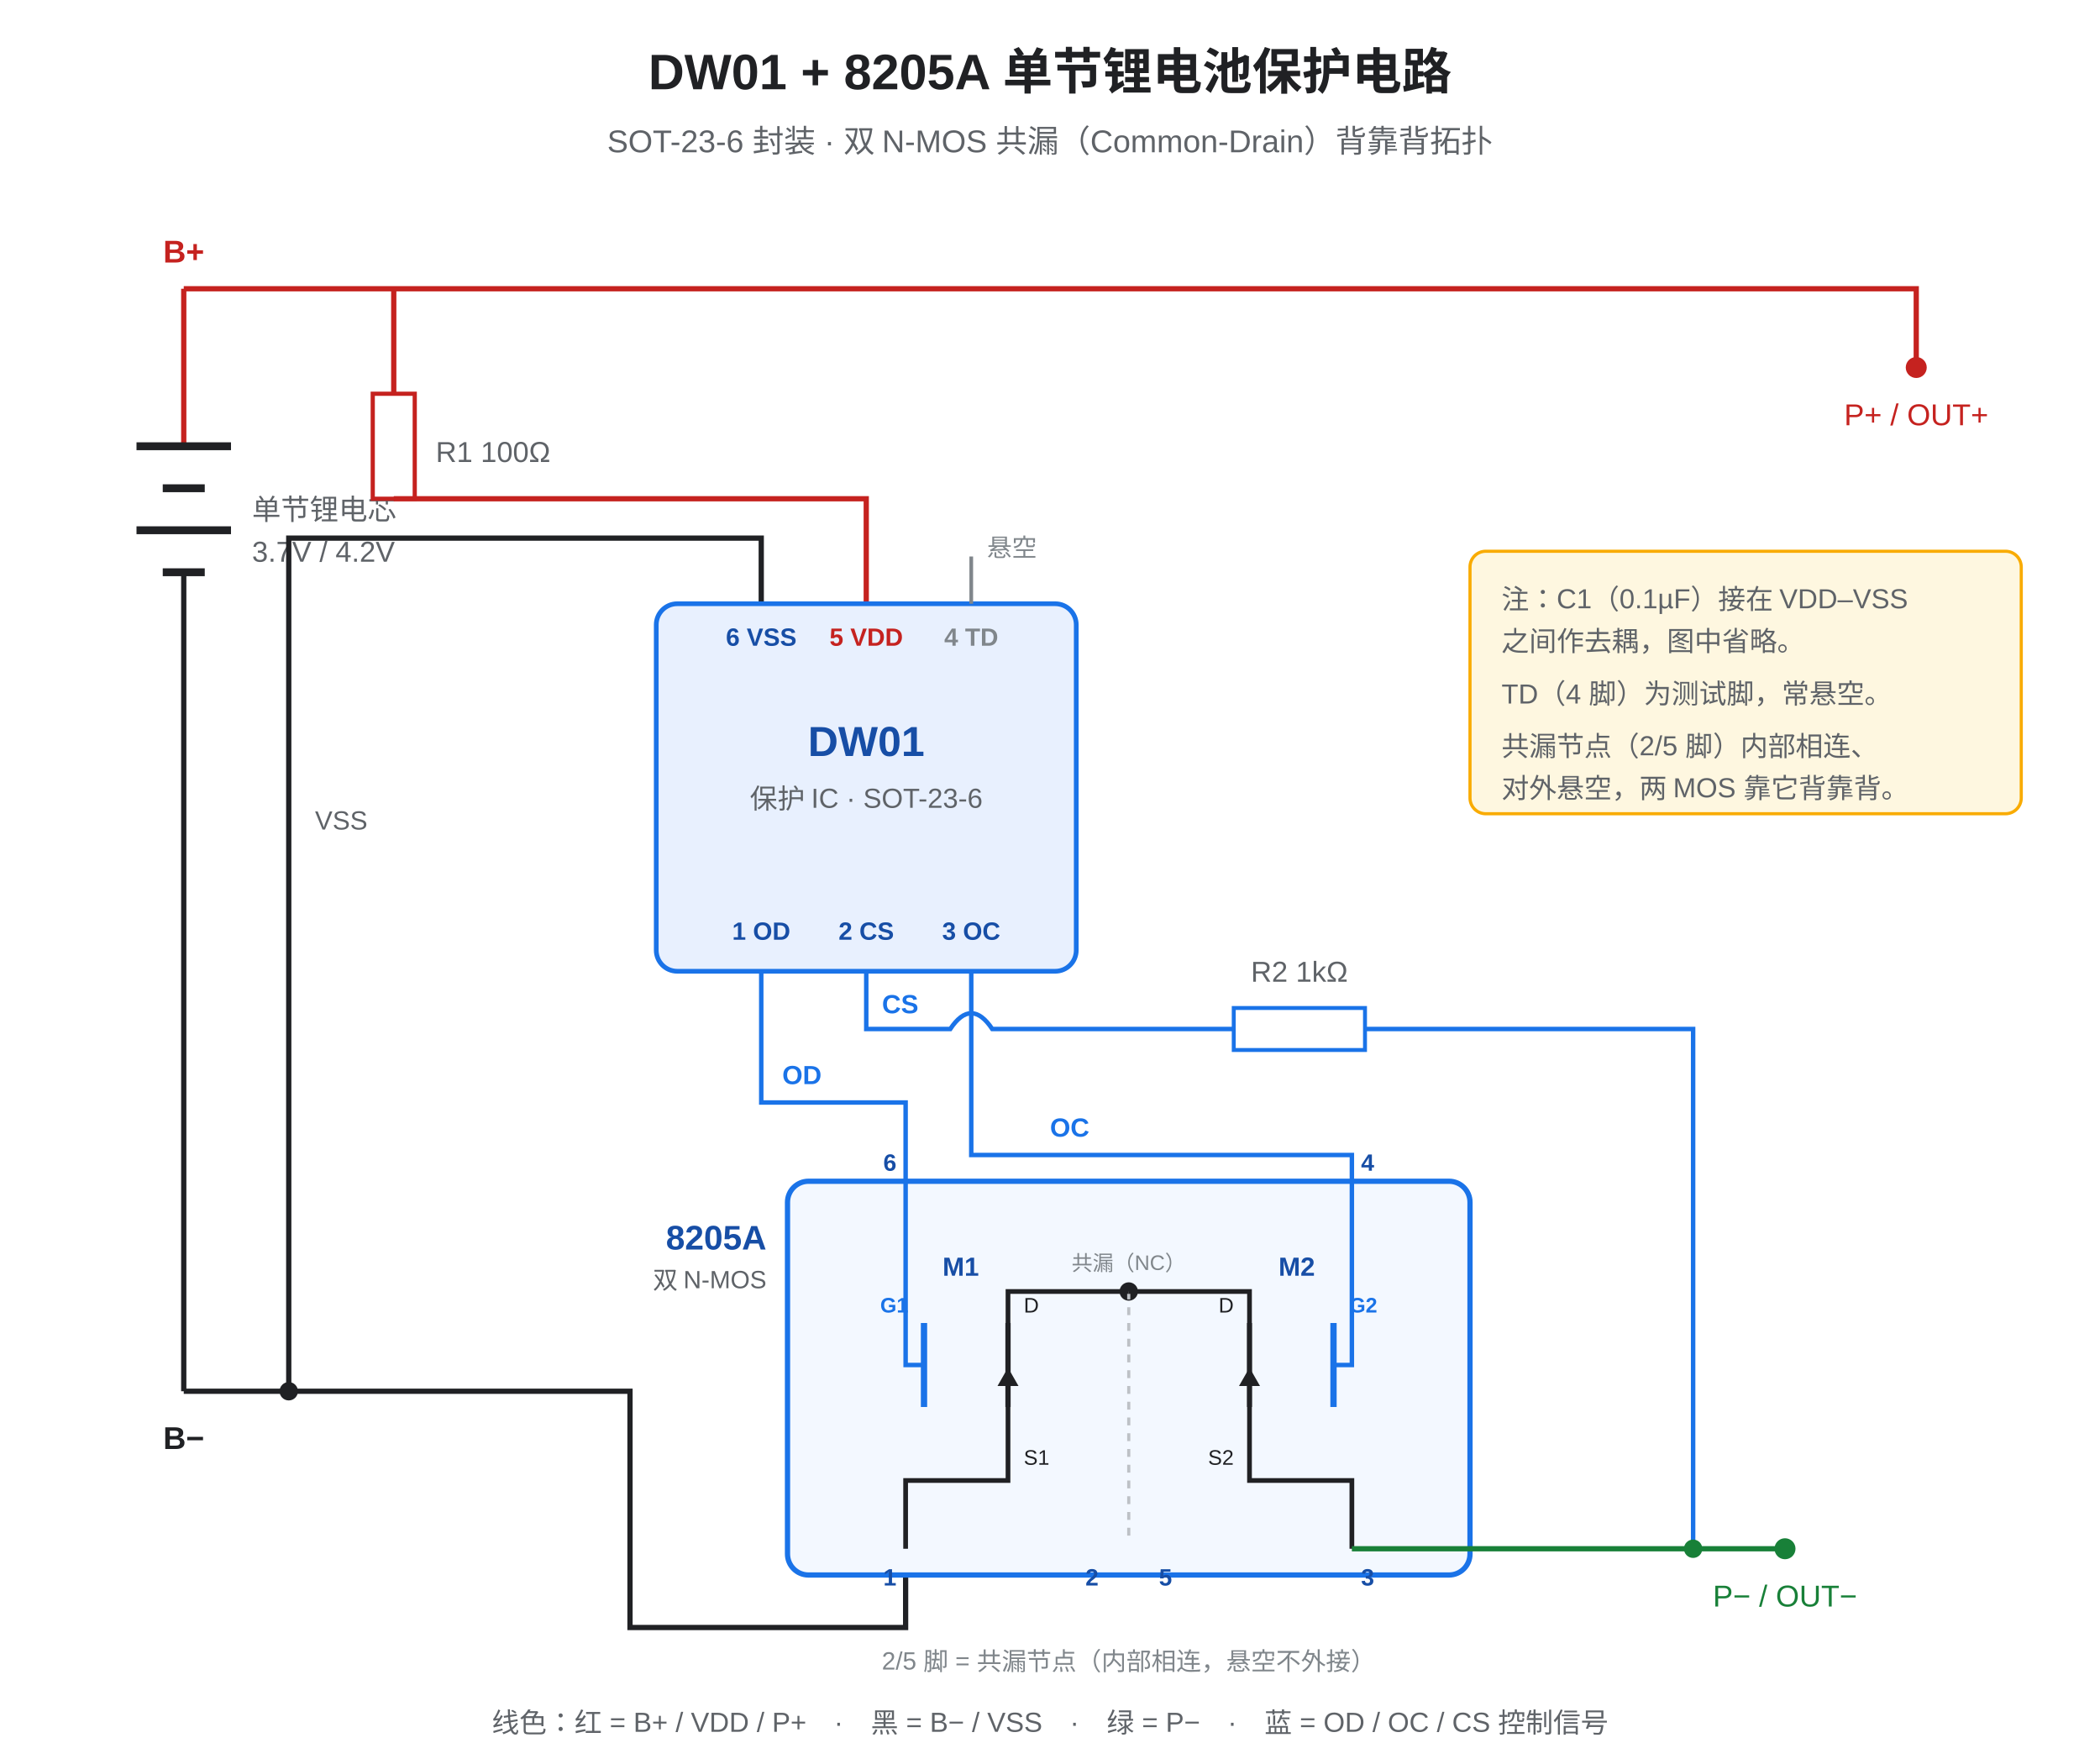
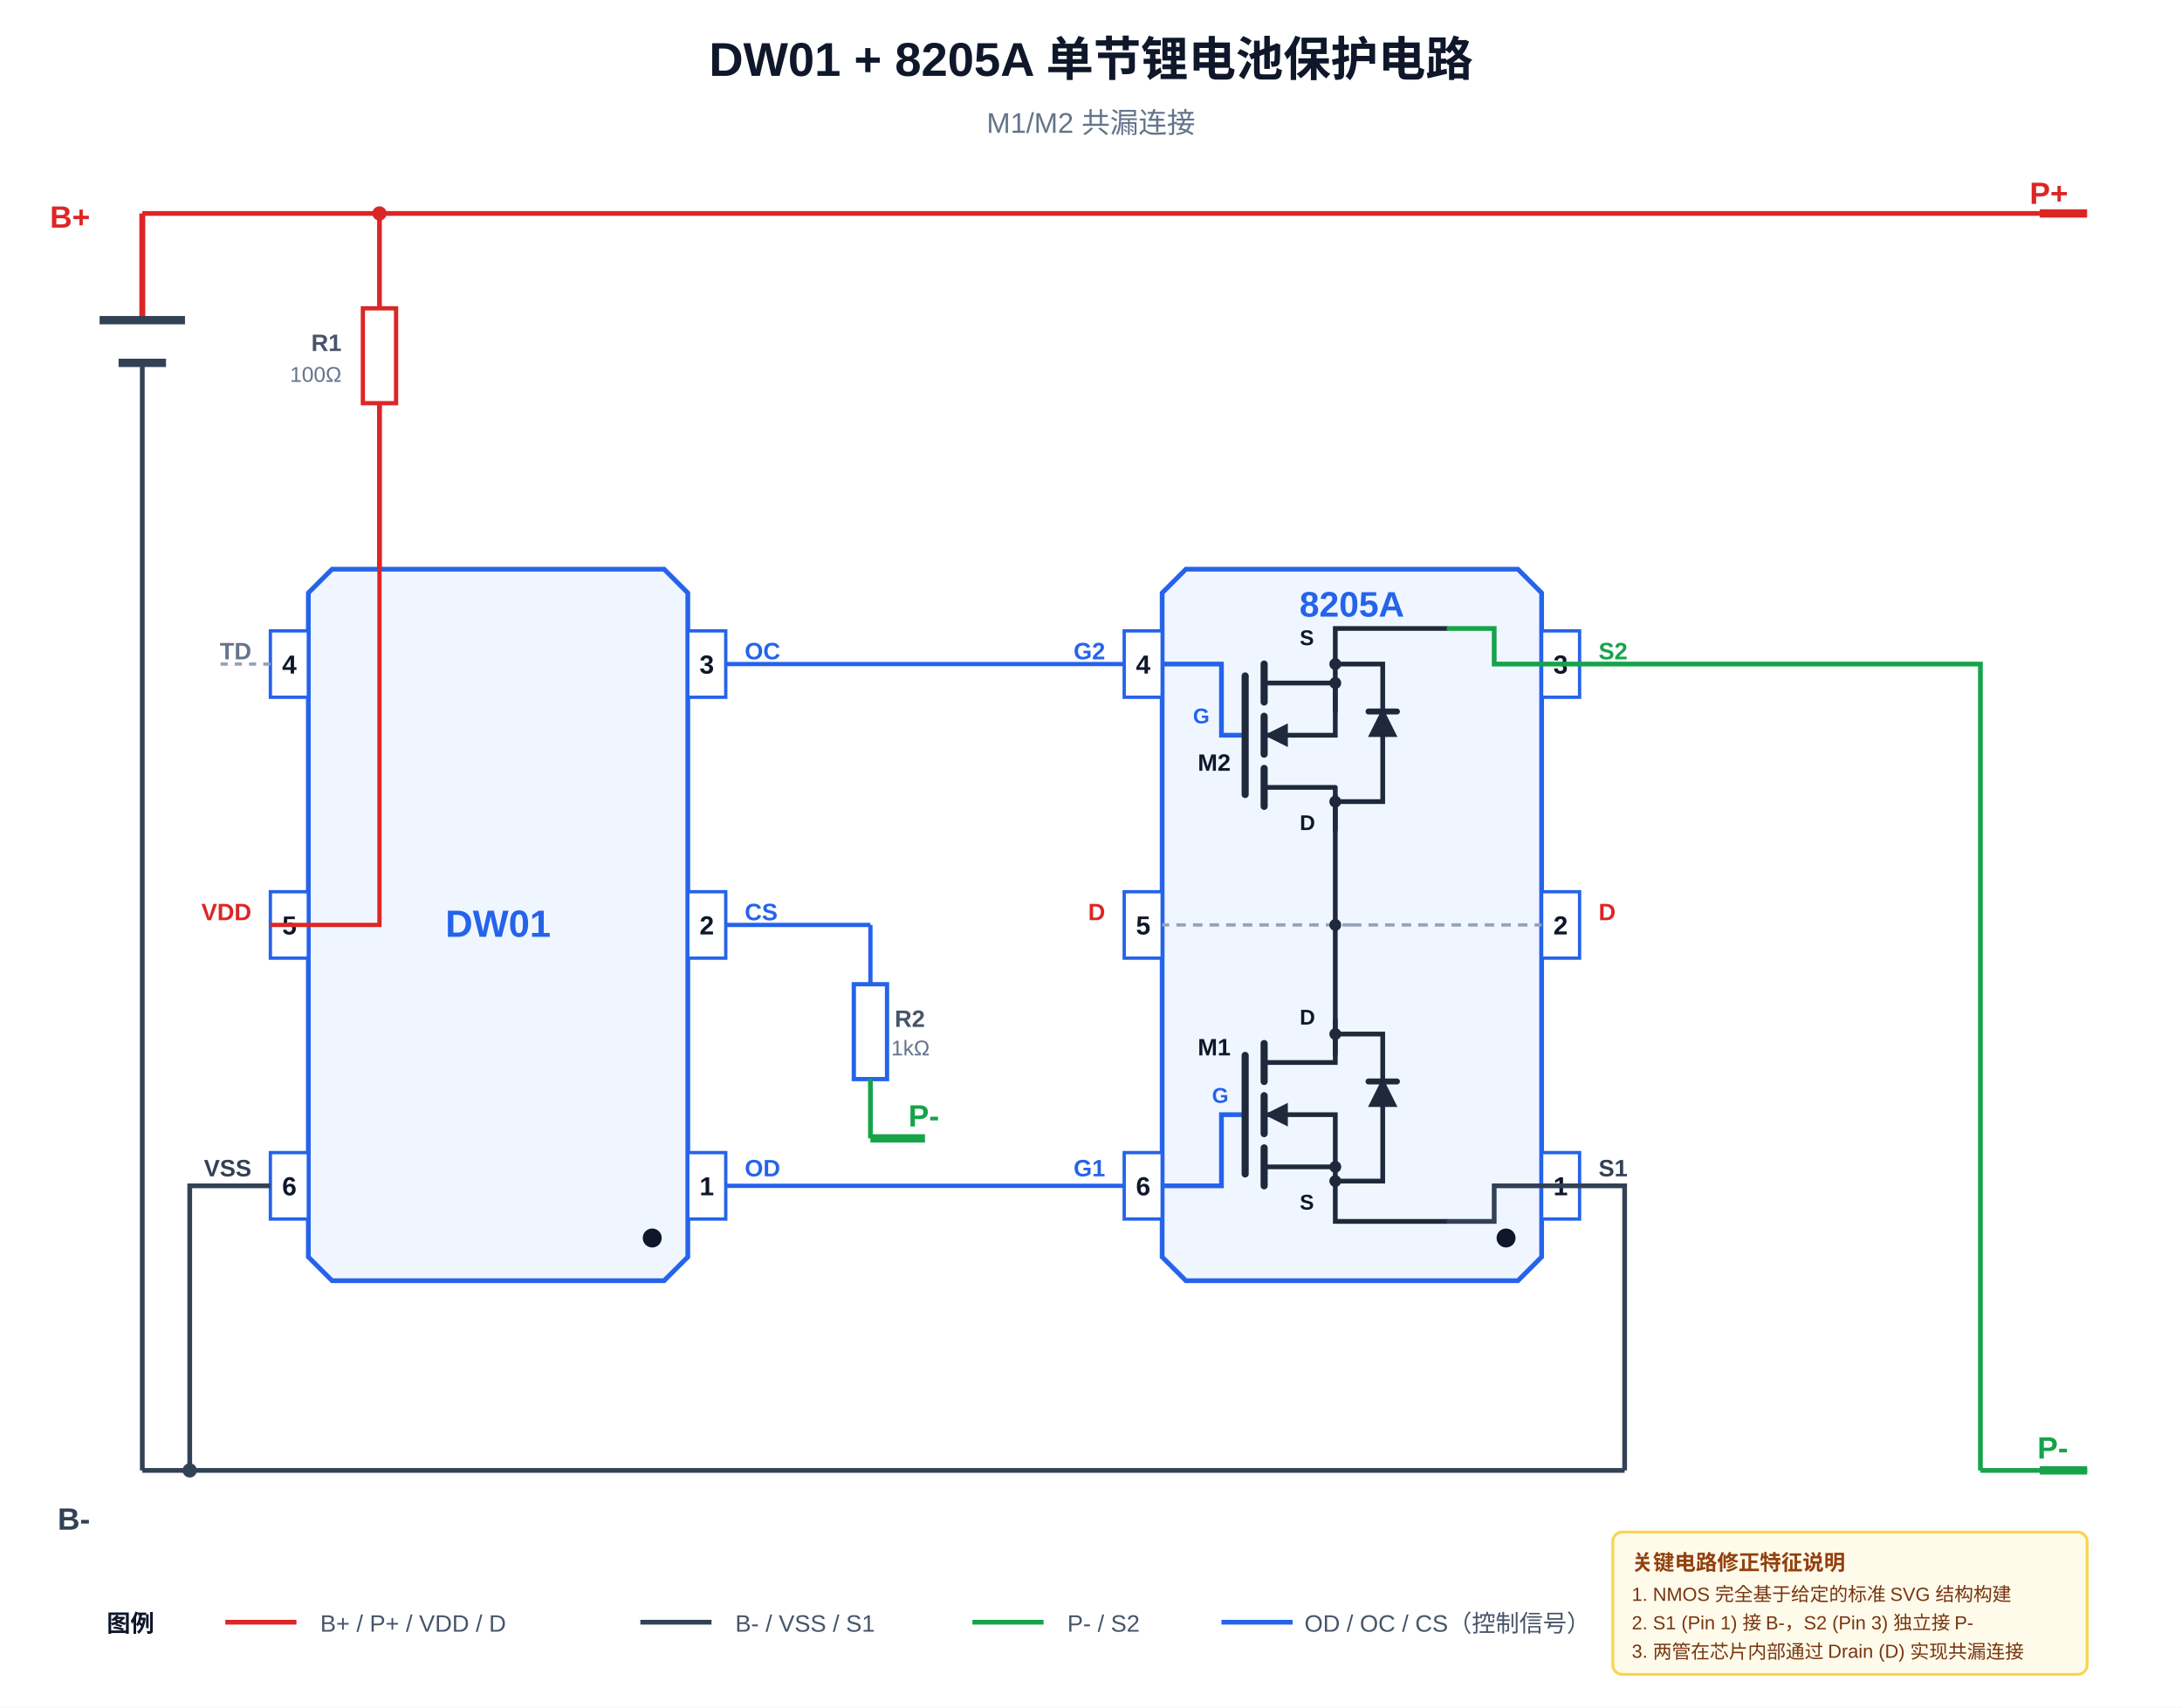
- <svg xmlns="http://www.w3.org/2000/svg" viewBox="0 0 800 672" width="800" height="672" font-family="'Segoe UI','Helvetica Neue',Arial,'Microsoft YaHei',sans-serif">
-   <rect x="0" y="0" width="800" height="672" fill="#ffffff" />
-   <text x="400" y="34" text-anchor="middle" font-size="19" font-weight="700" fill="#202124">DW01 + 8205A 单节锂电池保护电路</text>
-   <text x="400" y="58" text-anchor="middle" font-size="12" fill="#5f6368">SOT-23-6 封装 · 双 N-MOS 共漏（Common-Drain）背靠背拓扑</text>
-   <path d="M70 110 L70 170" fill="none" stroke="#c5221f" stroke-width="2" />
-   <line x1="52" y1="170" x2="88" y2="170" stroke="#202124" stroke-width="3" />
-   <line x1="62" y1="186" x2="78" y2="186" stroke="#202124" stroke-width="3" />
-   <line x1="52" y1="202" x2="88" y2="202" stroke="#202124" stroke-width="3" />
-   <line x1="62" y1="218" x2="78" y2="218" stroke="#202124" stroke-width="3" />
-   <path d="M70 218 L70 530" fill="none" stroke="#202124" stroke-width="2" />
-   <text x="70" y="100" text-anchor="middle" font-size="12" font-weight="700" fill="#c5221f">B+</text>
-   <text x="70" y="552" text-anchor="middle" font-size="12" font-weight="700" fill="#202124">B−</text>
-   <text x="96" y="198" font-size="11" fill="#5f6368">单节锂电芯</text>
-   <text x="96" y="214" font-size="11" fill="#5f6368">3.7V / 4.2V</text>
-   <path d="M70 110 L730 110 L730 140" fill="none" stroke="#c5221f" stroke-width="2" />
-   <circle cx="730" cy="140" r="4" fill="#c5221f" />
-   <text x="730" y="162" text-anchor="middle" font-size="11.5" fill="#c5221f">P+ / OUT+</text>
-   <path d="M150 110 L150 150" fill="none" stroke="#c5221f" stroke-width="2" />
-   <rect x="142" y="150" width="16" height="40" fill="#ffffff" stroke="#c5221f" stroke-width="1.6" />
-   <text x="166" y="176" font-size="11" fill="#5f6368">R1 100Ω</text>
-   <path d="M150 190 L330 190 L330 230" fill="none" stroke="#c5221f" stroke-width="2" />
-   <path d="M290 230 L290 205 L110 205 L110 530" fill="none" stroke="#202124" stroke-width="2" />
-   <circle cx="110" cy="530" r="3.5" fill="#202124" />
-   <text x="120" y="316" font-size="10" fill="#5f6368">VSS</text>
-   <rect x="250" y="230" width="160" height="140" rx="8" fill="#e8f0fe" stroke="#1a73e8" stroke-width="1.8" />
-   <text x="330" y="288" text-anchor="middle" font-size="16" font-weight="700" fill="#174ea6">DW01</text>
-   <text x="330" y="308" text-anchor="middle" font-size="10.5" fill="#5f6368">保护 IC · SOT-23-6</text>
-   <text x="290" y="246" text-anchor="middle" font-size="9.5" font-weight="700" fill="#174ea6">6 VSS</text>
-   <text x="330" y="246" text-anchor="middle" font-size="9.5" font-weight="700" fill="#c5221f">5 VDD</text>
-   <text x="370" y="246" text-anchor="middle" font-size="9.5" font-weight="700" fill="#80868b">4 TD</text>
-   <text x="290" y="358" text-anchor="middle" font-size="9.5" font-weight="700" fill="#174ea6">1 OD</text>
-   <text x="330" y="358" text-anchor="middle" font-size="9.5" font-weight="700" fill="#174ea6">2 CS</text>
-   <text x="370" y="358" text-anchor="middle" font-size="9.5" font-weight="700" fill="#174ea6">3 OC</text>
-   <path d="M370 230 L370 212" fill="none" stroke="#80868b" stroke-width="1.4" />
-   <text x="376" y="212" font-size="9.5" fill="#80868b">悬空</text>
-   <path d="M290 370 L290 420 L345 420 L345 450" fill="none" stroke="#1a73e8" stroke-width="1.7" />
-   <text x="298" y="413" font-size="10" font-weight="700" fill="#1a73e8">OD</text>
-   <path d="M370 370 L370 440 L515 440 L515 450" fill="none" stroke="#1a73e8" stroke-width="1.7" />
-   <text x="400" y="433" font-size="10" font-weight="700" fill="#1a73e8">OC</text>
-   <path d="M330 370 L330 392 L362 392 Q370 380 378 392 L645 392 L645 590" fill="none" stroke="#1a73e8" stroke-width="1.7" />
-   <rect x="470" y="384" width="50" height="16" fill="#ffffff" stroke="#1a73e8" stroke-width="1.5" />
-   <text x="495" y="374" text-anchor="middle" font-size="11" fill="#5f6368">R2 1kΩ</text>
-   <text x="336" y="386" font-size="10" font-weight="700" fill="#1a73e8">CS</text>
-   <path d="M70 530 L240 530 L240 620 L345 620 L345 590" fill="none" stroke="#202124" stroke-width="2" />
-   <rect x="300" y="450" width="260" height="150" rx="8" fill="#f3f8ff" stroke="#1a73e8" stroke-width="2" />
-   <text x="292" y="476" text-anchor="end" font-size="13" font-weight="700" fill="#174ea6">8205A</text>
-   <text x="292" y="491" text-anchor="end" font-size="9.5" fill="#5f6368">双 N-MOS</text>
-   <circle cx="430" cy="492" r="3.5" fill="#202124" />
-   <text x="430" y="484" text-anchor="middle" font-size="8" fill="#80868b">共漏（NC）</text>
-   <path d="M430 492 L430 588" fill="none" stroke="#bdc1c6" stroke-width="1.2" stroke-dasharray="3,3" />
-   <text x="366" y="486" text-anchor="middle" font-size="10" font-weight="700" fill="#174ea6">M1</text>
-   <line x1="352" y1="504" x2="352" y2="536" stroke="#1a73e8" stroke-width="2.4" />
-   <text x="346" y="500" text-anchor="end" font-size="8" font-weight="700" fill="#1a73e8">G1</text>
-   <line x1="384" y1="504" x2="384" y2="536" stroke="#202124" stroke-width="2" />
-   <text x="390" y="500" font-size="8" fill="#202124">D</text>
-   <path d="M384 536 L384 564 L345 564 L345 590" fill="none" stroke="#202124" stroke-width="1.8" />
-   <polygon points="380,528 388,528 384,521" fill="#202124" />
-   <text x="390" y="558" font-size="8" fill="#202124">S1</text>
-   <path d="M384 504 L384 492 L430 492" fill="none" stroke="#202124" stroke-width="1.8" />
-   <text x="494" y="486" text-anchor="middle" font-size="10" font-weight="700" fill="#174ea6">M2</text>
-   <line x1="508" y1="504" x2="508" y2="536" stroke="#1a73e8" stroke-width="2.4" />
-   <text x="514" y="500" font-size="8" font-weight="700" fill="#1a73e8">G2</text>
-   <line x1="476" y1="504" x2="476" y2="536" stroke="#202124" stroke-width="2" />
-   <text x="470" y="500" text-anchor="end" font-size="8" fill="#202124">D</text>
-   <path d="M476 536 L476 564 L515 564 L515 590" fill="none" stroke="#202124" stroke-width="1.8" />
-   <polygon points="472,528 480,528 476,521" fill="#202124" />
-   <text x="470" y="558" text-anchor="end" font-size="8" fill="#202124">S2</text>
-   <path d="M476 504 L476 492 L430 492" fill="none" stroke="#202124" stroke-width="1.8" />
-   <path d="M345 450 L345 520 L352 520" fill="none" stroke="#1a73e8" stroke-width="1.7" />
-   <path d="M515 450 L515 520 L508 520" fill="none" stroke="#1a73e8" stroke-width="1.7" />
-   <g font-size="9" font-weight="700" fill="#174ea6">
-     <text x="339" y="446" text-anchor="middle">6</text>
-     <text x="521" y="446" text-anchor="middle">4</text>
-     <text x="339" y="604" text-anchor="middle">1</text>
-     <text x="521" y="604" text-anchor="middle">3</text>
-     <text x="416" y="604" text-anchor="middle">2</text>
-     <text x="444" y="604" text-anchor="middle">5</text>
+ <svg xmlns="http://www.w3.org/2000/svg" viewBox="0 0 920 720" width="920" height="720" font-family="'Segoe UI','Helvetica Neue',Arial,'Microsoft YaHei',sans-serif">
+   <rect x="0" y="0" width="920" height="720" fill="#ffffff" />
+   <text x="460" y="32" text-anchor="middle" font-size="20" font-weight="700" fill="#0f172a">DW01 + 8205A 单节锂电池保护电路 </text>
+   <text x="460" y="56" text-anchor="middle" font-size="12" fill="#64748b">M1/M2 共漏连接</text>
+   <line x1="60" y1="90" x2="860" y2="90" stroke="#dc2626" stroke-width="2" />
+   <text x="872" y="86" text-anchor="end" font-size="13" font-weight="700" fill="#dc2626">P+</text>
+   <line x1="860" y1="90" x2="880" y2="90" stroke="#dc2626" stroke-width="3.5" />
+   <line x1="60" y1="620" x2="685" y2="620" stroke="#334155" stroke-width="2" />
+   <text x="38" y="645" text-anchor="end" font-size="13" font-weight="700" fill="#334155">B-</text>
+   <line x1="835" y1="620" x2="880" y2="620" stroke="#16a34a" stroke-width="2" />
+   <text x="872" y="615" text-anchor="end" font-size="13" font-weight="700" fill="#16a34a">P-</text>
+   <line x1="860" y1="620" x2="880" y2="620" stroke="#16a34a" stroke-width="3.5" />
+   <line x1="60" y1="90" x2="60" y2="135" stroke="#dc2626" stroke-width="2.5" />
+   <line x1="42" y1="135" x2="78" y2="135" stroke="#334155" stroke-width="3.5" />
+   <line x1="50" y1="153" x2="70" y2="153" stroke="#334155" stroke-width="3.5" />
+   <line x1="60" y1="153" x2="60" y2="620" stroke="#334155" stroke-width="2" />
+   <text x="38" y="96" text-anchor="end" font-size="13" font-weight="700" fill="#dc2626">B+</text>
+   <line x1="160" y1="90" x2="160" y2="130" stroke="#dc2626" stroke-width="2" />
+   <rect x="153" y="130" width="14" height="40" fill="#ffffff" stroke="#dc2626" stroke-width="1.8" />
+   <text x="144" y="148" text-anchor="end" font-size="10" font-weight="600" fill="#475569">R1</text>
+   <text x="144" y="161" text-anchor="end" font-size="9" fill="#64748b">100Ω</text>
+   <line x1="160" y1="170" x2="160" y2="240" stroke="#dc2626" stroke-width="2" />
+   <path d="M 140 240 L 280 240 L 290 250 L 290 530 L 280 540 L 140 540 L 130 530 L 130 250 Z" fill="#eff6ff" stroke="#2563eb" stroke-width="2" />
+   <circle cx="275" cy="522" r="4" fill="#0f172a" />
+   <rect x="114" y="266" width="16" height="28" fill="#ffffff" stroke="#2563eb" stroke-width="1.4" />
+   <text x="122" y="284" text-anchor="middle" font-size="11" font-weight="700" fill="#0f172a">4</text>
+   <text x="106" y="278" text-anchor="end" font-size="10" font-weight="600" fill="#64748b">TD</text>
+   <rect x="114" y="376" width="16" height="28" fill="#ffffff" stroke="#2563eb" stroke-width="1.4" />
+   <text x="122" y="394" text-anchor="middle" font-size="11" font-weight="700" fill="#0f172a">5</text>
+   <text x="106" y="388" text-anchor="end" font-size="10" font-weight="600" fill="#dc2626">VDD</text>
+   <rect x="114" y="486" width="16" height="28" fill="#ffffff" stroke="#2563eb" stroke-width="1.4" />
+   <text x="122" y="504" text-anchor="middle" font-size="11" font-weight="700" fill="#0f172a">6</text>
+   <text x="106" y="496" text-anchor="end" font-size="10" font-weight="600" fill="#334155">VSS</text>
+   <rect x="290" y="486" width="16" height="28" fill="#ffffff" stroke="#2563eb" stroke-width="1.4" />
+   <text x="298" y="504" text-anchor="middle" font-size="11" font-weight="700" fill="#0f172a">1</text>
+   <text x="314" y="496" font-size="10" font-weight="600" fill="#2563eb">OD</text>
+   <rect x="290" y="376" width="16" height="28" fill="#ffffff" stroke="#2563eb" stroke-width="1.4" />
+   <text x="298" y="394" text-anchor="middle" font-size="11" font-weight="700" fill="#0f172a">2</text>
+   <text x="314" y="388" font-size="10" font-weight="600" fill="#2563eb">CS</text>
+   <rect x="290" y="266" width="16" height="28" fill="#ffffff" stroke="#2563eb" stroke-width="1.4" />
+   <text x="298" y="284" text-anchor="middle" font-size="11" font-weight="700" fill="#0f172a">3</text>
+   <text x="314" y="278" font-size="10" font-weight="600" fill="#2563eb">OC</text>
+   <text x="210" y="395" text-anchor="middle" font-size="16" font-weight="700" fill="#2563eb">DW01</text>
+   <line x1="114" y1="280" x2="90" y2="280" stroke="#94a3b8" stroke-width="1.4" stroke-dasharray="3,3" />
+   <path d="M 114 390 L 160 390 L 160 170" fill="none" stroke="#dc2626" stroke-width="1.8" />
+   <path d="M 114 500 L 80 500 L 80 620" fill="none" stroke="#334155" stroke-width="2" />
+   <path d="M 500 240 L 640 240 L 650 250 L 650 530 L 640 540 L 500 540 L 490 530 L 490 250 Z" fill="#eff6ff" stroke="#2563eb" stroke-width="2" />
+   <circle cx="635" cy="522" r="4" fill="#0f172a" />
+   <rect x="474" y="266" width="16" height="28" fill="#ffffff" stroke="#2563eb" stroke-width="1.4" />
+   <text x="482" y="284" text-anchor="middle" font-size="11" font-weight="700" fill="#0f172a">4</text>
+   <text x="466" y="278" text-anchor="end" font-size="10" font-weight="600" fill="#2563eb">G2</text>
+   <rect x="474" y="376" width="16" height="28" fill="#ffffff" stroke="#2563eb" stroke-width="1.4" />
+   <text x="482" y="394" text-anchor="middle" font-size="11" font-weight="700" fill="#0f172a">5</text>
+   <text x="466" y="388" text-anchor="end" font-size="10" font-weight="600" fill="#dc2626">D</text>
+   <rect x="474" y="486" width="16" height="28" fill="#ffffff" stroke="#2563eb" stroke-width="1.4" />
+   <text x="482" y="504" text-anchor="middle" font-size="11" font-weight="700" fill="#0f172a">6</text>
+   <text x="466" y="496" text-anchor="end" font-size="10" font-weight="600" fill="#2563eb">G1</text>
+   <rect x="650" y="486" width="16" height="28" fill="#ffffff" stroke="#2563eb" stroke-width="1.4" />
+   <text x="658" y="504" text-anchor="middle" font-size="11" font-weight="700" fill="#0f172a">1</text>
+   <text x="674" y="496" font-size="10" font-weight="600" fill="#334155">S1</text>
+   <rect x="650" y="376" width="16" height="28" fill="#ffffff" stroke="#2563eb" stroke-width="1.4" />
+   <text x="658" y="394" text-anchor="middle" font-size="11" font-weight="700" fill="#0f172a">2</text>
+   <text x="674" y="388" font-size="10" font-weight="600" fill="#dc2626">D</text>
+   <rect x="650" y="266" width="16" height="28" fill="#ffffff" stroke="#2563eb" stroke-width="1.4" />
+   <text x="658" y="284" text-anchor="middle" font-size="11" font-weight="700" fill="#0f172a">3</text>
+   <text x="674" y="278" font-size="10" font-weight="600" fill="#16a34a">S2</text>
+   <text x="570" y="260" text-anchor="middle" font-size="15" font-weight="700" fill="#2563eb">8205A</text>
+   <line x1="563" y1="335" x2="563" y2="445" stroke="#1e293b" stroke-width="2" />
+   <line x1="570" y1="390" x2="490" y2="390" stroke="#94a3b8" stroke-width="1.4" stroke-dasharray="4,3" />
+   <line x1="570" y1="390" x2="650" y2="390" stroke="#94a3b8" stroke-width="1.4" stroke-dasharray="4,3" />
+   <g>
+     <path d="M 490 500 L 515 500 L 515 470 L 525 470" fill="none" stroke="#2563eb" stroke-width="2" />
+     <line x1="525" y1="445" x2="525" y2="495" stroke="#1e293b" stroke-width="3" stroke-linecap="round" />
+     <line x1="533" y1="440" x2="533" y2="456" stroke="#1e293b" stroke-width="3" stroke-linecap="round" />
+     <line x1="533" y1="462" x2="533" y2="478" stroke="#1e293b" stroke-width="3" stroke-linecap="round" />
+     <line x1="533" y1="484" x2="533" y2="500" stroke="#1e293b" stroke-width="3" stroke-linecap="round" />
+     <path d="M 533 448 L 563 448 L 563 430" fill="none" stroke="#1e293b" stroke-width="2" stroke-linecap="round" />
+     <path d="M 533 492 L 563 492 M 563 492 L 563 515 L 610 515" fill="none" stroke="#1e293b" stroke-width="2" stroke-linecap="round" />
+     <path d="M 533 470 L 563 470 L 563 492" fill="none" stroke="#1e293b" stroke-width="2" stroke-linecap="round" />
+     <polygon points="533,470 543,465 543,475" fill="#1e293b" />
+     <path d="M 563 498 L 583 498 L 583 436 L 563 436" fill="none" stroke="#1e293b" stroke-width="2" stroke-linecap="round" />
+     <line x1="577" y1="456" x2="589" y2="456" stroke="#1e293b" stroke-width="2.5" stroke-linecap="round" />
+     <polygon points="583,456 578,466 588,466" fill="#1e293b" stroke="#1e293b" stroke-width="1.5" />
+     <circle cx="563" cy="492" r="2.5" fill="#1e293b" />
+     <circle cx="563" cy="436" r="2.5" fill="#1e293b" />
+     <circle cx="563" cy="498" r="2.5" fill="#1e293b" />
  </g>
-   <path d="M515 590 L680 590" fill="none" stroke="#188038" stroke-width="2" />
-   <circle cx="645" cy="590" r="3.5" fill="#188038" />
-   <circle cx="680" cy="590" r="4" fill="#188038" />
-   <text x="680" y="612" text-anchor="middle" font-size="11.5" fill="#188038">P− / OUT−</text>
-   <rect x="560" y="210" width="210" height="100" rx="6" fill="#fef7e0" stroke="#f9ab00" stroke-width="1.2" />
-   <text x="572" y="232" font-size="10.5" fill="#5f6368">注：C1（0.1µF）接在 VDD–VSS</text>
-   <text x="572" y="248" font-size="10.5" fill="#5f6368">之间作去耦，图中省略。</text>
-   <text x="572" y="268" font-size="10.5" fill="#5f6368">TD（4 脚）为测试脚，常悬空。</text>
-   <text x="572" y="288" font-size="10.5" fill="#5f6368">共漏节点（2/5 脚）内部相连、</text>
-   <text x="572" y="304" font-size="10.5" fill="#5f6368">对外悬空，两 MOS 靠它背靠背。</text>
-   <text x="430" y="636" text-anchor="middle" font-size="9.5" fill="#80868b">2/5 脚 = 共漏节点（内部相连，悬空不外接）</text>
-   <text x="400" y="660" text-anchor="middle" font-size="10.5" fill="#5f6368">线色：红 = B+ / VDD / P+　·　黑 = B− / VSS　·　绿 = P−　·　蓝 = OD / OC / CS 控制信号</text>
+   <text x="518" y="465" text-anchor="end" font-size="9" font-weight="700" fill="#2563eb">G</text>
+   <text x="548" y="432" text-anchor="start" font-size="9" font-weight="700" fill="#0f172a">D</text>
+   <text x="548" y="510" text-anchor="start" font-size="9" font-weight="700" fill="#0f172a">S</text>
+   <text x="505" y="445" font-size="10" font-weight="700" fill="#0f172a">M1</text>
+   <g>
+     <path d="M 490 280 L 515 280 L 515 310 L 525 310" fill="none" stroke="#2563eb" stroke-width="2" />
+     <line x1="525" y1="285" x2="525" y2="335" stroke="#1e293b" stroke-width="3" stroke-linecap="round" />
+     <line x1="533" y1="280" x2="533" y2="296" stroke="#1e293b" stroke-width="3" stroke-linecap="round" />
+     <line x1="533" y1="302" x2="533" y2="318" stroke="#1e293b" stroke-width="3" stroke-linecap="round" />
+     <line x1="533" y1="324" x2="533" y2="340" stroke="#1e293b" stroke-width="3" stroke-linecap="round" />
+     <path d="M 533 288 L 563 288 L 563 300" fill="none" stroke="#1e293b" stroke-width="2" stroke-linecap="round" />
+     <path d="M 533 332 L 563 332 M 563 332 L 563 350" fill="none" stroke="#1e293b" stroke-width="2" stroke-linecap="round" />
+     <path d="M 533 310 L 563 310 L 563 265 L 610 265" fill="none" stroke="#1e293b" stroke-width="2" stroke-linecap="round" />
+     <polygon points="533,310 543,305 543,315" fill="#1e293b" />
+     <path d="M 563 338 L 583 338 L 583 280 L 563 280" fill="none" stroke="#1e293b" stroke-width="2" stroke-linecap="round" />
+     <line x1="577" y1="300" x2="589" y2="300" stroke="#1e293b" stroke-width="2.5" stroke-linecap="round" />
+     <polygon points="583,300 578,310 588,310" fill="#1e293b" stroke="#1e293b" stroke-width="1.5" />
+     <circle cx="563" cy="280" r="2.5" fill="#1e293b" />
+     <circle cx="563" cy="288" r="2.5" fill="#1e293b" />
+     <circle cx="563" cy="338" r="2.5" fill="#1e293b" />
+   </g>
+   <text x="510" y="305" text-anchor="end" font-size="9" font-weight="700" fill="#2563eb">G</text>
+   <text x="548" y="272" text-anchor="start" font-size="9" font-weight="700" fill="#0f172a">S</text>
+   <text x="548" y="350" text-anchor="start" font-size="9" font-weight="700" fill="#0f172a">D</text>
+   <text x="505" y="325" font-size="10" font-weight="700" fill="#0f172a">M2</text>
+   <path d="M 610 515 L 630 515 L 630 500 L 666 500" fill="none" stroke="#334155" stroke-width="2" />
+   <path d="M 666 500 L 685 500 L 685 620" fill="none" stroke="#334155" stroke-width="2" />
+   <path d="M 610 265 L 630 265 L 630 280 L 666 280" fill="none" stroke="#16a34a" stroke-width="2" />
+   <path d="M 666 280 L 835 280 L 835 620" fill="none" stroke="#16a34a" stroke-width="2" />
+   <path d="M 306 500 L 474 500" fill="none" stroke="#2563eb" stroke-width="1.8" />
+   <path d="M 306 280 L 474 280" fill="none" stroke="#2563eb" stroke-width="1.8" />
+   <path d="M 306 390 L 367 390 " fill="none" stroke="#2563eb" stroke-width="1.8" />
+   <rect x="360" y="415" width="14" height="40" fill="#ffffff" stroke="#2563eb" stroke-width="1.8" />
+   <text x="390" y="433" text-anchor="end" font-size="10" font-weight="600" fill="#475569">R2</text>
+   <text x="392" y="445" text-anchor="end" font-size="9" fill="#64748b">1kΩ</text>
+   <line x1="367" y1="390" x2="367" y2="415" stroke="#2563eb" stroke-width="1.8" />
+   <line x1="367" y1="455" x2="367" y2="480" stroke="#16a34a" stroke-width="2" />
+   <line x1="367" y1="480" x2="390" y2="480" stroke="#16a34a" stroke-width="3.5" />
+   <text x="396" y="475" text-anchor="end" font-size="13" font-weight="700" fill="#16a34a">P-</text>
+   <circle cx="160" cy="90" r="3" fill="#dc2626" />
+   <circle cx="80" cy="620" r="3" fill="#334155" />
+   <circle cx="563" cy="390" r="2.5" fill="#1e293b" />
+   <rect x="680" y="646" width="200" height="60" rx="4" fill="#fffbeb" stroke="#fcd34d" stroke-width="1.2" />
+   <text x="688" y="662" font-size="9" font-weight="700" fill="#92400e">关键电路修正特征说明</text>
+   <text x="688" y="675" font-size="8" fill="#78350f">1. NMOS 完全基于给定的标准 SVG 结构构建</text>
+   <text x="688" y="687" font-size="8" fill="#78350f">2. S1 (Pin 1) 接 B-，S2 (Pin 3) 独立接 P-</text>
+   <text x="688" y="699" font-size="8" fill="#78350f">3. 两管在芯片内部通过 Drain (D) 实现共漏连接</text>
+   <g font-size="10" fill="#475569">
+     <text x="45" y="688" font-weight="700" fill="#0f172a">图例</text>
+     <line x1="95" y1="684" x2="125" y2="684" stroke="#dc2626" stroke-width="2" />
+     <text x="135" y="688">B+ / P+ / VDD / D</text>
+     <line x1="270" y1="684" x2="300" y2="684" stroke="#334155" stroke-width="2" />
+     <text x="310" y="688">B- / VSS / S1</text>
+     <line x1="410" y1="684" x2="440" y2="684" stroke="#16a34a" stroke-width="2" />
+     <text x="450" y="688">P- / S2</text>
+     <line x1="515" y1="684" x2="545" y2="684" stroke="#2563eb" stroke-width="2" />
+     <text x="550" y="688">OD / OC / CS（控制信号）</text>
+   </g>
</svg>
